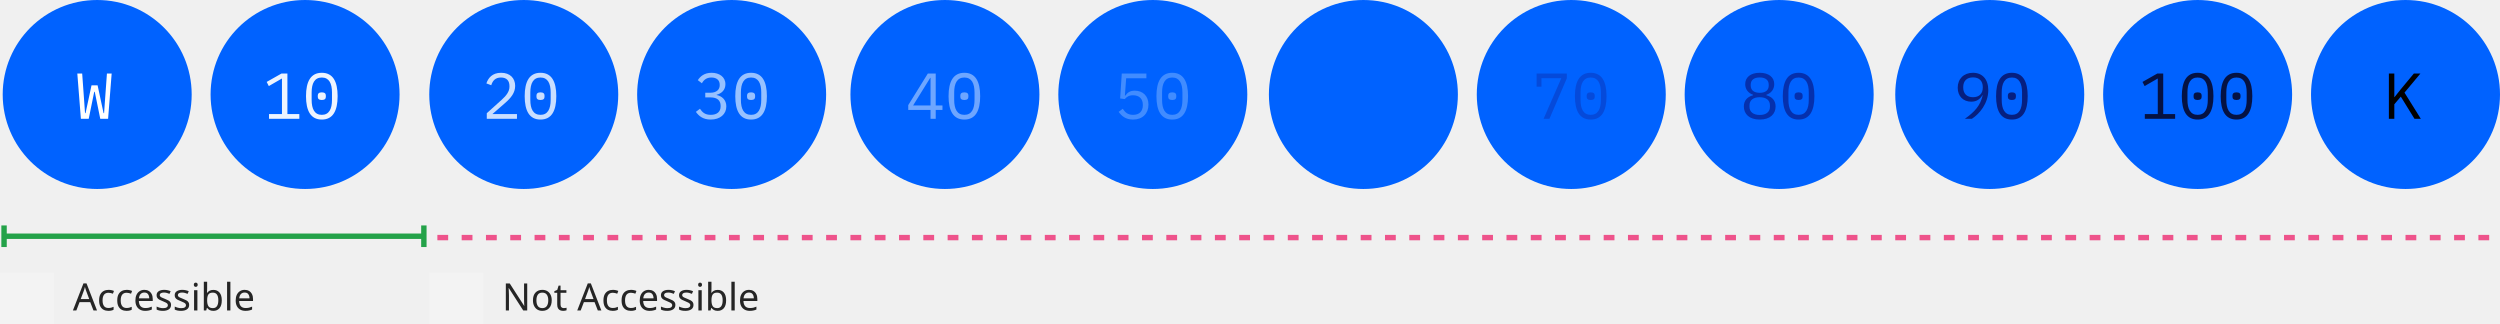
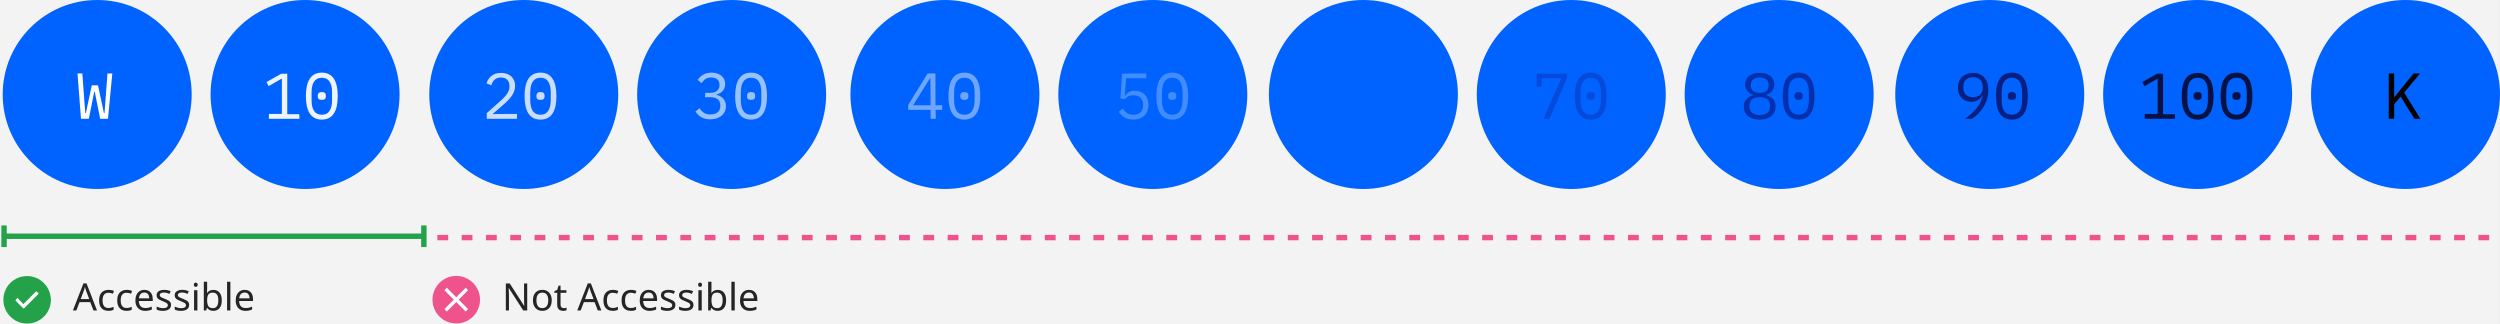
- <svg xmlns="http://www.w3.org/2000/svg" xmlns:xlink="http://www.w3.org/1999/xlink" width="926" height="120" viewBox="0 0 926 120">
-   <defs>
-     <path id="a" d="M8.75 0C3.937 0 0 3.938 0 8.75c0 4.813 3.938 8.75 8.75 8.75 4.813 0 8.75-3.938 8.75-8.75C17.5 3.937 13.562 0 8.75 0z" />
-   </defs>
-   <g fill="#f3f3f3" fill-rule="evenodd">
+ <svg xmlns="http://www.w3.org/2000/svg" version="1.1" id="Layer_1" x="0px" y="0px" viewBox="0 0 926 120" style="enable-background:new 0 0 926 120;" xml:space="preserve">
+   <style type="text/css">
+ 	.st0{fill:#F3F3F3;}
+ 	.st1{fill:#252525;}
+ 	.st2{font-family:'IBMPlexSans';}
+ 	.st3{font-size:14px;}
+ 	.st4{fill:#0062FF;}
+ 	.st5{fill:#FFFFFF;}
+ 	.st6{fill:#EDF4FF;}
+ 	.st7{fill:#C9DEFF;}
+ 	.st8{fill:#97C1FF;}
+ 	.st9{fill:#6EA6FF;}
+ 	.st10{fill:#418CFF;}
+ 	.st11{fill:#054ADA;}
+ 	.st12{fill:#0530AD;}
+ 	.st13{fill:#24A249;}
+ 	.st14{fill:#061F80;}
+ 	.st15{fill:#051243;}
+ 	.st16{fill:#EE538B;}
+ 	.st17{filter:url(#Adobe_OpacityMaskFilter);}
+ 	.st18{mask:url(#b_1_);fill:#FFFFFF;}
+ 	.st19{fill:none;}
+ </style>
+   <rect class="st0" width="925" height="120" />
+   <g>
    <g>
-       <text fill="#252525" font-family="IBMPlexSans, IBM Plex Sans" font-size="14">
-         <tspan x="27" y="115">Accessible</tspan>
-       </text>
-       <text fill="#252525" font-family="IBMPlexSans, IBM Plex Sans" font-size="14">
-         <tspan x="186" y="115">Not Accessible</tspan>
-       </text>
-       <circle cx="505" cy="35" r="35" fill="#0062FF" />
+       <text transform="matrix(1 0 0 1 27 115)" class="st1 st2 st3">Accessible</text>
+       <text transform="matrix(1 0 0 1 186 115)" class="st1 st2 st3">Not Accessible</text>
+       <circle class="st4" cx="505" cy="35" r="35" />
      <g transform="translate(1)">
-         <circle cx="35" cy="35" r="35" fill="#0062FF" />
-         <path fill="#FFF" d="M31.864 44H28.96l-1.32-16.752h1.8l.696 9.6.36 5.064h.192l2.208-10.296h2.256l2.208 10.296h.192l.36-5.064.696-9.6h1.752L39.04 44h-2.904l-2.04-10.008h-.192z" />
+         <circle class="st4" cx="35" cy="35" r="35" />
+         <path class="st5" d="M31.9,44H29l-1.3-16.8h1.8l0.7,9.6l0.4,5.1h0.2l2.2-10.3h2.3l2.2,10.3h0.2l0.4-5.1l0.7-9.6h1.8L39,44h-2.9     l-2-10h-0.2L31.9,44z" />
      </g>
      <g transform="translate(78)">
-         <circle cx="35" cy="35" r="35" fill="#0062FF" />
-         <path fill="#EDF4FF" d="M32.872 44H21.64v-1.752h4.8V29.072l-4.872 2.808-.792-1.536 5.472-3.096h2.208v15h4.416V44zm8.328.288c-4.08 0-5.856-3.192-5.856-8.664 0-5.472 1.776-8.664 5.856-8.664s5.856 3.192 5.856 8.664c0 5.472-1.776 8.664-5.856 8.664zm0-1.752c2.688 0 3.768-2.184 3.768-5.544v-2.736c0-3.36-1.08-5.544-3.768-5.544-2.688 0-3.768 2.184-3.768 5.544v2.736c0 3.36 1.08 5.544 3.768 5.544zm0-5.496c-1.104 0-1.488-.504-1.488-1.152v-.528c0-.648.384-1.152 1.488-1.152s1.488.504 1.488 1.152v.528c0 .648-.384 1.152-1.488 1.152z" />
+         <circle class="st4" cx="35" cy="35" r="35" />
+         <path class="st6" d="M32.9,44H21.6v-1.8h4.8V29.1l-4.9,2.8l-0.8-1.5l5.5-3.1h2.2v15h4.4C32.9,42.2,32.9,44,32.9,44z M41.2,44.3     c-4.1,0-5.9-3.2-5.9-8.7s1.8-8.7,5.9-8.7s5.9,3.2,5.9,8.7S45.3,44.3,41.2,44.3z M41.2,42.5c2.7,0,3.8-2.2,3.8-5.5v-2.7     c0-3.4-1.1-5.5-3.8-5.5s-3.8,2.2-3.8,5.5V37C37.4,40.4,38.5,42.5,41.2,42.5z M41.2,37c-1.1,0-1.5-0.5-1.5-1.2v-0.5     c0-0.6,0.4-1.2,1.5-1.2s1.5,0.5,1.5,1.2v0.5C42.7,36.5,42.3,37,41.2,37z" />
      </g>
      <g transform="translate(159)">
-         <circle cx="35" cy="35" r="35" fill="#0062FF" />
-         <path fill="#C9DEFF" d="M32.488 42.248V44H21.304v-2.064l5.592-5.04c1.632-1.464 2.808-3.024 2.808-4.728v-.288c0-2.016-1.08-3.168-3.144-3.168-2.04 0-3.072 1.128-3.6 2.856l-1.8-.672c.648-1.968 2.16-3.936 5.448-3.936 3.336 0 5.208 2.016 5.208 4.848 0 2.544-1.512 4.416-3.744 6.36l-4.68 4.08h9.096zm8.712 2.04c-4.08 0-5.856-3.192-5.856-8.664 0-5.472 1.776-8.664 5.856-8.664s5.856 3.192 5.856 8.664c0 5.472-1.776 8.664-5.856 8.664zm0-1.752c2.688 0 3.768-2.184 3.768-5.544v-2.736c0-3.36-1.08-5.544-3.768-5.544-2.688 0-3.768 2.184-3.768 5.544v2.736c0 3.36 1.08 5.544 3.768 5.544zm0-5.496c-1.104 0-1.488-.504-1.488-1.152v-.528c0-.648.384-1.152 1.488-1.152s1.488.504 1.488 1.152v.528c0 .648-.384 1.152-1.488 1.152z" />
+         <circle class="st4" cx="35" cy="35" r="35" />
+         <path class="st7" d="M32.5,42.2V44H21.3v-2.1l5.6-5c1.6-1.5,2.8-3,2.8-4.7v-0.3c0-2-1.1-3.2-3.1-3.2c-2,0-3.1,1.1-3.6,2.9     l-1.8-0.7c0.6-2,2.2-3.9,5.4-3.9c3.3,0,5.2,2,5.2,4.8c0,2.5-1.5,4.4-3.7,6.4l-4.7,4.1C23.4,42.2,32.5,42.2,32.5,42.2z M41.2,44.3     c-4.1,0-5.9-3.2-5.9-8.7s1.8-8.7,5.9-8.7s5.9,3.2,5.9,8.7S45.3,44.3,41.2,44.3z M41.2,42.5c2.7,0,3.8-2.2,3.8-5.5v-2.7     c0-3.4-1.1-5.5-3.8-5.5s-3.8,2.2-3.8,5.5V37C37.4,40.4,38.5,42.5,41.2,42.5z M41.2,37c-1.1,0-1.5-0.5-1.5-1.2v-0.5     c0-0.6,0.4-1.2,1.5-1.2s1.5,0.5,1.5,1.2v0.5C42.7,36.5,42.3,37,41.2,37z" />
      </g>
      <g transform="translate(236)">
-         <circle cx="35" cy="35" r="35" fill="#0062FF" />
-         <path fill="#97C1FF" d="M25.232 34.352h1.848c2.328 0 3.504-1.176 3.504-2.784V31.4c0-1.776-1.248-2.688-3.072-2.688-1.776 0-2.832.864-3.528 2.136l-1.512-1.152c.864-1.344 2.352-2.736 5.088-2.736 2.856 0 5.136 1.512 5.136 4.224 0 2.16-1.44 3.456-3.264 3.912v.096c1.848.36 3.6 1.704 3.6 4.224 0 2.88-2.304 4.872-5.784 4.872-2.952 0-4.464-1.416-5.496-2.856l1.512-1.152c.888 1.32 1.872 2.256 3.984 2.256 2.352 0 3.672-1.152 3.672-3.144V39.2c0-1.968-1.248-3.12-3.696-3.12h-1.992v-1.728zM42.2 44.288c-4.08 0-5.856-3.192-5.856-8.664 0-5.472 1.776-8.664 5.856-8.664s5.856 3.192 5.856 8.664c0 5.472-1.776 8.664-5.856 8.664zm0-1.752c2.688 0 3.768-2.184 3.768-5.544v-2.736c0-3.36-1.08-5.544-3.768-5.544-2.688 0-3.768 2.184-3.768 5.544v2.736c0 3.36 1.08 5.544 3.768 5.544zm0-5.496c-1.104 0-1.488-.504-1.488-1.152v-.528c0-.648.384-1.152 1.488-1.152s1.488.504 1.488 1.152v.528c0 .648-.384 1.152-1.488 1.152z" />
+         <circle class="st4" cx="35" cy="35" r="35" />
+         <path class="st8" d="M25.2,34.4h1.8c2.3,0,3.5-1.2,3.5-2.8v-0.2c0-1.8-1.2-2.7-3.1-2.7c-1.8,0-2.8,0.9-3.5,2.1l-1.5-1.2     c0.9-1.3,2.4-2.7,5.1-2.7c2.9,0,5.1,1.5,5.1,4.2c0,2.2-1.4,3.5-3.3,3.9v0.1c1.8,0.4,3.6,1.7,3.6,4.2c0,2.9-2.3,4.9-5.8,4.9     c-3,0-4.5-1.4-5.5-2.9l1.5-1.2c0.9,1.3,1.9,2.3,4,2.3c2.4,0,3.7-1.2,3.7-3.1v-0.2c0-2-1.2-3.1-3.7-3.1h-2     C25.2,36.1,25.2,34.4,25.2,34.4z M42.2,44.3c-4.1,0-5.9-3.2-5.9-8.7s1.8-8.7,5.9-8.7s5.9,3.2,5.9,8.7S46.3,44.3,42.2,44.3z      M42.2,42.5c2.7,0,3.8-2.2,3.8-5.5v-2.7c0-3.4-1.1-5.5-3.8-5.5s-3.8,2.2-3.8,5.5V37C38.4,40.4,39.5,42.5,42.2,42.5z M42.2,37     c-1.1,0-1.5-0.5-1.5-1.2v-0.5c0-0.6,0.4-1.2,1.5-1.2s1.5,0.5,1.5,1.2v0.5C43.7,36.5,43.3,37,42.2,37z" />
      </g>
      <g transform="translate(315)">
-         <circle cx="35" cy="35" r="35" fill="#0062FF" />
-         <path fill="#6EA6FF" d="M31.592 44h-1.92v-3.288h-8.256v-1.776l7.248-11.688h2.928v11.808h2.496v1.656h-2.496V44zm-2.016-15.192l-6.36 10.248h6.456V28.808h-.096zM42.2 44.288c-4.08 0-5.856-3.192-5.856-8.664 0-5.472 1.776-8.664 5.856-8.664s5.856 3.192 5.856 8.664c0 5.472-1.776 8.664-5.856 8.664zm0-1.752c2.688 0 3.768-2.184 3.768-5.544v-2.736c0-3.36-1.08-5.544-3.768-5.544-2.688 0-3.768 2.184-3.768 5.544v2.736c0 3.36 1.08 5.544 3.768 5.544zm0-5.496c-1.104 0-1.488-.504-1.488-1.152v-.528c0-.648.384-1.152 1.488-1.152s1.488.504 1.488 1.152v.528c0 .648-.384 1.152-1.488 1.152z" />
+         <circle class="st4" cx="35" cy="35" r="35" />
+         <path class="st9" d="M31.6,44h-1.9v-3.3h-8.3v-1.8l7.2-11.7h2.9v11.8h2.5v1.7h-2.5C31.6,40.7,31.6,44,31.6,44z M29.6,28.8     l-6.4,10.2h6.5L29.6,28.8C29.7,28.8,29.6,28.8,29.6,28.8z M42.2,44.3c-4.1,0-5.9-3.2-5.9-8.7s1.8-8.7,5.9-8.7s5.9,3.2,5.9,8.7     S46.3,44.3,42.2,44.3z M42.2,42.5c2.7,0,3.8-2.2,3.8-5.5v-2.7c0-3.4-1.1-5.5-3.8-5.5s-3.8,2.2-3.8,5.5V37     C38.4,40.4,39.5,42.5,42.2,42.5z M42.2,37c-1.1,0-1.5-0.5-1.5-1.2v-0.5c0-0.6,0.4-1.2,1.5-1.2s1.5,0.5,1.5,1.2v0.5     C43.7,36.5,43.3,37,42.2,37z" />
      </g>
      <g transform="translate(392)">
-         <circle cx="35" cy="35" r="35" fill="#0062FF" />
-         <path fill="#418CFF" d="M32.624 27.248V29h-7.488l-.48 6.408h.168c.816-1.128 1.728-1.824 3.504-1.824 2.928 0 5.064 1.92 5.064 5.16 0 3.264-2.136 5.544-5.712 5.544-2.832 0-4.296-1.416-5.328-2.856l1.512-1.152c.888 1.32 1.8 2.256 3.864 2.256 2.304 0 3.576-1.344 3.576-3.528v-.192c0-2.208-1.296-3.528-3.624-3.528-1.584 0-2.352.624-3.072 1.416l-1.704-.24.6-9.216h9.12zm9.576 17.04c-4.08 0-5.856-3.192-5.856-8.664 0-5.472 1.776-8.664 5.856-8.664s5.856 3.192 5.856 8.664c0 5.472-1.776 8.664-5.856 8.664zm0-1.752c2.688 0 3.768-2.184 3.768-5.544v-2.736c0-3.36-1.08-5.544-3.768-5.544-2.688 0-3.768 2.184-3.768 5.544v2.736c0 3.36 1.08 5.544 3.768 5.544zm0-5.496c-1.104 0-1.488-.504-1.488-1.152v-.528c0-.648.384-1.152 1.488-1.152s1.488.504 1.488 1.152v.528c0 .648-.384 1.152-1.488 1.152z" />
+         <circle class="st4" cx="35" cy="35" r="35" />
+         <path class="st10" d="M32.6,27.2V29h-7.5l-0.5,6.4h0.2c0.8-1.1,1.7-1.8,3.5-1.8c2.9,0,5.1,1.9,5.1,5.2c0,3.3-2.1,5.5-5.7,5.5     c-2.8,0-4.3-1.4-5.3-2.9l1.5-1.2c0.9,1.3,1.8,2.3,3.9,2.3c2.3,0,3.6-1.3,3.6-3.5v-0.2c0-2.2-1.3-3.5-3.6-3.5     c-1.6,0-2.4,0.6-3.1,1.4l-1.7-0.2l0.6-9.2C23.5,27.2,32.6,27.2,32.6,27.2z M42.2,44.3c-4.1,0-5.9-3.2-5.9-8.7s1.8-8.7,5.9-8.7     s5.9,3.2,5.9,8.7S46.3,44.3,42.2,44.3z M42.2,42.5c2.7,0,3.8-2.2,3.8-5.5v-2.7c0-3.4-1.1-5.5-3.8-5.5s-3.8,2.2-3.8,5.5V37     C38.4,40.4,39.5,42.5,42.2,42.5z M42.2,37c-1.1,0-1.5-0.5-1.5-1.2v-0.5c0-0.6,0.4-1.2,1.5-1.2s1.5,0.5,1.5,1.2v0.5     C43.7,36.5,43.3,37,42.2,37z" />
      </g>
      <g transform="translate(547)">
-         <circle cx="35" cy="35" r="35" fill="#0062FF" />
-         <path fill="#054ADA" d="M26.912 44h-2.16l6.552-15.024H23.96v3.12h-1.8v-4.848h11.184v1.776L26.912 44zm15.288.288c-4.08 0-5.856-3.192-5.856-8.664 0-5.472 1.776-8.664 5.856-8.664s5.856 3.192 5.856 8.664c0 5.472-1.776 8.664-5.856 8.664zm0-1.752c2.688 0 3.768-2.184 3.768-5.544v-2.736c0-3.36-1.08-5.544-3.768-5.544-2.688 0-3.768 2.184-3.768 5.544v2.736c0 3.36 1.08 5.544 3.768 5.544zm0-5.496c-1.104 0-1.488-.504-1.488-1.152v-.528c0-.648.384-1.152 1.488-1.152s1.488.504 1.488 1.152v.528c0 .648-.384 1.152-1.488 1.152z" />
+         <circle class="st4" cx="35" cy="35" r="35" />
+         <path class="st11" d="M26.9,44h-2.2l6.6-15H24v3.1h-1.8v-4.8h11.2V29L26.9,44z M42.2,44.3c-4.1,0-5.9-3.2-5.9-8.7     s1.8-8.7,5.9-8.7s5.9,3.2,5.9,8.7S46.3,44.3,42.2,44.3z M42.2,42.5c2.7,0,3.8-2.2,3.8-5.5v-2.7c0-3.4-1.1-5.5-3.8-5.5     s-3.8,2.2-3.8,5.5V37C38.4,40.4,39.5,42.5,42.2,42.5z M42.2,37c-1.1,0-1.5-0.5-1.5-1.2v-0.5c0-0.6,0.4-1.2,1.5-1.2     s1.5,0.5,1.5,1.2v0.5C43.7,36.5,43.3,37,42.2,37z" />
      </g>
      <g transform="translate(624)">
-         <circle cx="35" cy="35" r="35" fill="#0062FF" />
-         <path fill="#0530AD" d="M27.8 44.288c-3.888 0-5.88-2.088-5.88-4.848 0-2.28 1.368-3.6 3.408-4.152v-.192c-1.776-.6-2.904-2.016-2.904-3.936 0-2.544 1.992-4.2 5.376-4.2 3.384 0 5.376 1.656 5.376 4.2 0 1.92-1.128 3.336-2.904 3.936v.192c2.04.552 3.408 1.872 3.408 4.152 0 2.76-1.992 4.848-5.88 4.848zm0-1.704c2.352 0 3.792-1.128 3.792-3.024v-.528c0-1.92-1.392-3.024-3.792-3.024s-3.792 1.104-3.792 3.024v.528c0 1.896 1.44 3.024 3.792 3.024zm0-8.208c2.16 0 3.336-.984 3.336-2.688v-.336c0-1.704-1.224-2.664-3.336-2.664s-3.336.96-3.336 2.664v.336c0 1.704 1.176 2.688 3.336 2.688zm14.4 9.912c-4.08 0-5.856-3.192-5.856-8.664 0-5.472 1.776-8.664 5.856-8.664s5.856 3.192 5.856 8.664c0 5.472-1.776 8.664-5.856 8.664zm0-1.752c2.688 0 3.768-2.184 3.768-5.544v-2.736c0-3.36-1.08-5.544-3.768-5.544-2.688 0-3.768 2.184-3.768 5.544v2.736c0 3.36 1.08 5.544 3.768 5.544zm0-5.496c-1.104 0-1.488-.504-1.488-1.152v-.528c0-.648.384-1.152 1.488-1.152s1.488.504 1.488 1.152v.528c0 .648-.384 1.152-1.488 1.152z" />
+         <circle class="st4" cx="35" cy="35" r="35" />
+         <path class="st12" d="M27.8,44.3c-3.9,0-5.9-2.1-5.9-4.8c0-2.3,1.4-3.6,3.4-4.2v-0.2c-1.8-0.6-2.9-2-2.9-3.9c0-2.5,2-4.2,5.4-4.2     s5.4,1.7,5.4,4.2c0,1.9-1.1,3.3-2.9,3.9v0.2c2,0.6,3.4,1.9,3.4,4.2C33.7,42.2,31.7,44.3,27.8,44.3z M27.8,42.6     c2.4,0,3.8-1.1,3.8-3V39c0-1.9-1.4-3-3.8-3S24,37.1,24,39v0.5C24,41.5,25.4,42.6,27.8,42.6z M27.8,34.4c2.2,0,3.3-1,3.3-2.7v-0.3     c0-1.7-1.2-2.7-3.3-2.7s-3.3,1-3.3,2.7v0.3C24.5,33.4,25.6,34.4,27.8,34.4z M42.2,44.3c-4.1,0-5.9-3.2-5.9-8.7s1.8-8.7,5.9-8.7     s5.9,3.2,5.9,8.7S46.3,44.3,42.2,44.3z M42.2,42.5c2.7,0,3.8-2.2,3.8-5.5v-2.7c0-3.4-1.1-5.5-3.8-5.5s-3.8,2.2-3.8,5.5V37     C38.4,40.4,39.5,42.5,42.2,42.5z M42.2,37c-1.1,0-1.5-0.5-1.5-1.2v-0.5c0-0.6,0.4-1.2,1.5-1.2s1.5,0.5,1.5,1.2v0.5     C43.7,36.5,43.3,37,42.2,37z" />
      </g>
-       <path fill="#24A249" fill-rule="nonzero" d="M2.5 86.5H156v-3h2v8h-2v-3H2.5v3h-2v-8h2v3z" />
+       <path class="st13" d="M2.5,86.5H156v-3h2v8h-2v-3H2.5v3h-2v-8h2V86.5z" />
      <g transform="translate(702)">
-         <circle cx="35" cy="35" r="35" fill="#0062FF" />
-         <path fill="#061F80" d="M34.464 33.392c0 4.968-3.336 8.856-6.072 10.608H25.8c3.648-2.616 5.664-4.8 6.6-8.688l-.12-.048c-.816 1.368-2.04 2.4-4.128 2.4-2.928 0-5.016-1.992-5.016-5.16 0-3.288 2.232-5.544 5.64-5.544 3.528 0 5.688 2.448 5.688 6.432zM28.8 36.008c2.28 0 3.624-1.32 3.624-3.576v-.192c0-2.256-1.344-3.576-3.624-3.576-2.28 0-3.624 1.32-3.624 3.576v.192c0 2.256 1.344 3.576 3.624 3.576zm14.4 8.28c-4.08 0-5.856-3.192-5.856-8.664 0-5.472 1.776-8.664 5.856-8.664s5.856 3.192 5.856 8.664c0 5.472-1.776 8.664-5.856 8.664zm0-1.752c2.688 0 3.768-2.184 3.768-5.544v-2.736c0-3.36-1.08-5.544-3.768-5.544-2.688 0-3.768 2.184-3.768 5.544v2.736c0 3.36 1.08 5.544 3.768 5.544zm0-5.496c-1.104 0-1.488-.504-1.488-1.152v-.528c0-.648.384-1.152 1.488-1.152s1.488.504 1.488 1.152v.528c0 .648-.384 1.152-1.488 1.152z" />
+         <circle class="st4" cx="35" cy="35" r="35" />
+         <path class="st14" d="M34.5,33.4c0,5-3.3,8.9-6.1,10.6h-2.6c3.6-2.6,5.7-4.8,6.6-8.7l-0.1,0c-0.8,1.4-2,2.4-4.1,2.4     c-2.9,0-5-2-5-5.2c0-3.3,2.2-5.5,5.6-5.5C32.3,27,34.5,29.4,34.5,33.4z M28.8,36c2.3,0,3.6-1.3,3.6-3.6v-0.2     c0-2.3-1.3-3.6-3.6-3.6s-3.6,1.3-3.6,3.6v0.2C25.2,34.7,26.5,36,28.8,36z M43.2,44.3c-4.1,0-5.9-3.2-5.9-8.7s1.8-8.7,5.9-8.7     s5.9,3.2,5.9,8.7S47.3,44.3,43.2,44.3z M43.2,42.5c2.7,0,3.8-2.2,3.8-5.5v-2.7c0-3.4-1.1-5.5-3.8-5.5s-3.8,2.2-3.8,5.5V37     C39.4,40.4,40.5,42.5,43.2,42.5z M43.2,37c-1.1,0-1.5-0.5-1.5-1.2v-0.5c0-0.6,0.4-1.2,1.5-1.2s1.5,0.5,1.5,1.2v0.5     C44.7,36.5,44.3,37,43.2,37z" />
      </g>
      <g transform="translate(779)">
-         <circle cx="35" cy="35" r="35" fill="#0062FF" />
-         <path fill="#051243" d="M26.672 44H15.44v-1.752h4.8V29.072l-4.872 2.808-.792-1.536 5.472-3.096h2.208v15h4.416V44zm8.328.288c-4.08 0-5.856-3.192-5.856-8.664 0-5.472 1.776-8.664 5.856-8.664s5.856 3.192 5.856 8.664c0 5.472-1.776 8.664-5.856 8.664zm0-1.752c2.688 0 3.768-2.184 3.768-5.544v-2.736c0-3.36-1.08-5.544-3.768-5.544-2.688 0-3.768 2.184-3.768 5.544v2.736c0 3.36 1.08 5.544 3.768 5.544zm0-5.496c-1.104 0-1.488-.504-1.488-1.152v-.528c0-.648.384-1.152 1.488-1.152s1.488.504 1.488 1.152v.528c0 .648-.384 1.152-1.488 1.152zm14.4 7.248c-4.08 0-5.856-3.192-5.856-8.664 0-5.472 1.776-8.664 5.856-8.664s5.856 3.192 5.856 8.664c0 5.472-1.776 8.664-5.856 8.664zm0-1.752c2.688 0 3.768-2.184 3.768-5.544v-2.736c0-3.36-1.08-5.544-3.768-5.544-2.688 0-3.768 2.184-3.768 5.544v2.736c0 3.36 1.08 5.544 3.768 5.544zm0-5.496c-1.104 0-1.488-.504-1.488-1.152v-.528c0-.648.384-1.152 1.488-1.152s1.488.504 1.488 1.152v.528c0 .648-.384 1.152-1.488 1.152z" />
+         <circle class="st4" cx="35" cy="35" r="35" />
+         <path class="st15" d="M26.7,44H15.4v-1.8h4.8V29.1l-4.9,2.8l-0.8-1.5l5.5-3.1h2.2v15h4.4V44z M35,44.3c-4.1,0-5.9-3.2-5.9-8.7     S30.9,27,35,27s5.9,3.2,5.9,8.7S39.1,44.3,35,44.3z M35,42.5c2.7,0,3.8-2.2,3.8-5.5v-2.7c0-3.4-1.1-5.5-3.8-5.5s-3.8,2.2-3.8,5.5     V37C31.2,40.4,32.3,42.5,35,42.5z M35,37c-1.1,0-1.5-0.5-1.5-1.2v-0.5c0-0.6,0.4-1.2,1.5-1.2s1.5,0.5,1.5,1.2v0.5     C36.5,36.5,36.1,37,35,37z M49.4,44.3c-4.1,0-5.9-3.2-5.9-8.7s1.8-8.7,5.9-8.7s5.9,3.2,5.9,8.7S53.5,44.3,49.4,44.3z M49.4,42.5     c2.7,0,3.8-2.2,3.8-5.5v-2.7c0-3.4-1.1-5.5-3.8-5.5s-3.8,2.2-3.8,5.5V37C45.6,40.4,46.7,42.5,49.4,42.5z M49.4,37     c-1.1,0-1.5-0.5-1.5-1.2v-0.5c0-0.6,0.4-1.2,1.5-1.2s1.5,0.5,1.5,1.2v0.5C50.9,36.5,50.5,37,49.4,37z" />
      </g>
      <g transform="translate(856)">
-         <circle cx="35" cy="35" r="35" fill="#0062FF" />
-         <path fill="#000" d="M38.32 44l-5.064-8.208-2.4 2.832V44H28.84V27.248h2.016v8.736h.072l2.208-2.784 4.944-5.952h2.424l-5.88 7.056L40.672 44z" />
+         <circle class="st4" cx="35" cy="35" r="35" />
+         <path d="M38.3,44l-5.1-8.2l-2.4,2.8V44h-2V27.2h2V36h0.1l2.2-2.8l4.9-6h2.4l-5.9,7.1l6,9.7H38.3z" />
      </g>
-       <path fill="#EE538B" fill-rule="nonzero" d="M162 89v-2h4v2h-4zm9 0v-2h4v2h-4zm9 0v-2h4v2h-4zm9 0v-2h4v2h-4zm9 0v-2h4v2h-4zm9 0v-2h4v2h-4zm9 0v-2h4v2h-4zm9 0v-2h4v2h-4zm9 0v-2h4v2h-4zm9 0v-2h4v2h-4zm9 0v-2h4v2h-4zm9 0v-2h4v2h-4zm9 0v-2h4v2h-4zm9 0v-2h4v2h-4zm9 0v-2h4v2h-4zm9 0v-2h4v2h-4zm9 0v-2h4v2h-4zm9 0v-2h4v2h-4zm9 0v-2h4v2h-4zm9 0v-2h4v2h-4zm9 0v-2h4v2h-4zm9 0v-2h4v2h-4zm9 0v-2h4v2h-4zm9 0v-2h4v2h-4zm9 0v-2h4v2h-4zm9 0v-2h4v2h-4zm9 0v-2h4v2h-4zm9 0v-2h4v2h-4zm9 0v-2h4v2h-4zm9 0v-2h4v2h-4zm9 0v-2h4v2h-4zm9 0v-2h4v2h-4zm9 0v-2h4v2h-4zm9 0v-2h4v2h-4zm9 0v-2h4v2h-4zm9 0v-2h4v2h-4zm9 0v-2h4v2h-4zm9 0v-2h4v2h-4zm9 0v-2h4v2h-4zm9 0v-2h4v2h-4zm9 0v-2h4v2h-4zm9 0v-2h4v2h-4zm9 0v-2h4v2h-4zm9 0v-2h4v2h-4zm9 0v-2h4v2h-4zm9 0v-2h4v2h-4zm9 0v-2h4v2h-4zm9 0v-2h4v2h-4zm9 0v-2h4v2h-4zm9 0v-2h4v2h-4zm9 0v-2h4v2h-4zm9 0v-2h4v2h-4zm9 0v-2h4v2h-4zm9 0v-2h4v2h-4zm9 0v-2h4v2h-4zm9 0v-2h4v2h-4zm9 0v-2h4v2h-4zm9 0v-2h4v2h-4zm9 0v-2h4v2h-4zm9 0v-2h4v2h-4zm9 0v-2h4v2h-4zm9 0v-2h4v2h-4zm9 0v-2h4v2h-4zm9 0v-2h4v2h-4zm9 0v-2h4v2h-4zm9 0v-2h4v2h-4zm9 0v-2h4v2h-4zm9 0v-2h4v2h-4zm9 0v-2h4v2h-4zm9 0v-2h4v2h-4zm9 0v-2h4v2h-4zm9 0v-2h4v2h-4zm9 0v-2h4v2h-4zm9 0v-2h4v2h-4zm9 0v-2h4v2h-4zm9 0v-2h4v2h-4zm9 0v-2h4v2h-4zm9 0v-2h4v2h-4zm9 0v-2h4v2h-4zm9 0v-2h4v2h-4zm9 0v-2h4v2h-4zm9 0v-2h4v2h-4zm9 0v-2h4v2h-4zm9 0v-2h4v2h-4zm9 0v-2h4v2h-4z" />
+       <path class="st16" d="M162,89v-2h4v2H162z M171,89v-2h4v2H171z M180,89v-2h4v2H180z M189,89v-2h4v2H189z M198,89v-2h4v2H198z     M207,89v-2h4v2H207z M216,89v-2h4v2H216z M225,89v-2h4v2H225z M234,89v-2h4v2H234z M243,89v-2h4v2H243z M252,89v-2h4v2H252z     M261,89v-2h4v2H261z M270,89v-2h4v2H270z M279,89v-2h4v2H279z M288,89v-2h4v2H288z M297,89v-2h4v2H297z M306,89v-2h4v2H306z     M315,89v-2h4v2H315z M324,89v-2h4v2H324z M333,89v-2h4v2H333z M342,89v-2h4v2H342z M351,89v-2h4v2H351z M360,89v-2h4v2H360z     M369,89v-2h4v2H369z M378,89v-2h4v2H378z M387,89v-2h4v2H387z M396,89v-2h4v2H396z M405,89v-2h4v2H405z M414,89v-2h4v2H414z     M423,89v-2h4v2H423z M432,89v-2h4v2H432z M441,89v-2h4v2H441z M450,89v-2h4v2H450z M459,89v-2h4v2H459z M468,89v-2h4v2H468z     M477,89v-2h4v2H477z M486,89v-2h4v2H486z M495,89v-2h4v2H495z M504,89v-2h4v2H504z M513,89v-2h4v2H513z M522,89v-2h4v2H522z     M531,89v-2h4v2H531z M540,89v-2h4v2H540z M549,89v-2h4v2H549z M558,89v-2h4v2H558z M567,89v-2h4v2H567z M576,89v-2h4v2H576z     M585,89v-2h4v2H585z M594,89v-2h4v2H594z M603,89v-2h4v2H603z M612,89v-2h4v2H612z M621,89v-2h4v2H621z M630,89v-2h4v2H630z     M639,89v-2h4v2H639z M648,89v-2h4v2H648z M657,89v-2h4v2H657z M666,89v-2h4v2H666z M675,89v-2h4v2H675z M684,89v-2h4v2H684z     M693,89v-2h4v2H693z M702,89v-2h4v2H702z M711,89v-2h4v2H711z M720,89v-2h4v2H720z M729,89v-2h4v2H729z M738,89v-2h4v2H738z     M747,89v-2h4v2H747z M756,89v-2h4v2H756z M765,89v-2h4v2H765z M774,89v-2h4v2H774z M783,89v-2h4v2H783z M792,89v-2h4v2H792z     M801,89v-2h4v2H801z M810,89v-2h4v2H810z M819,89v-2h4v2H819z M828,89v-2h4v2H828z M837,89v-2h4v2H837z M846,89v-2h4v2H846z     M855,89v-2h4v2H855z M864,89v-2h4v2H864z M873,89v-2h4v2H873z M882,89v-2h4v2H882z M891,89v-2h4v2H891z M900,89v-2h4v2H900z     M909,89v-2h4v2H909z M918,89v-2h4v2H918z" />
    </g>
    <g transform="translate(1.25 102.25)">
-       <mask id="b" fill="#fff">
-         <use xlink:href="#a" />
+       <g>
+         <path id="a_1_" class="st13" d="M8.8,0C3.9,0,0,3.9,0,8.8c0,4.8,3.9,8.8,8.8,8.8c4.8,0,8.8-3.9,8.8-8.8C17.5,3.9,13.6,0,8.8,0z" />
+       </g>
+       <defs>
+         <filter id="Adobe_OpacityMaskFilter" filterUnits="userSpaceOnUse" x="4.4" y="5.6" width="8.8" height="6.5">
+           <feColorMatrix type="matrix" values="1 0 0 0 0  0 1 0 0 0  0 0 1 0 0  0 0 0 1 0" />
+         </filter>
+       </defs>
+       <mask maskUnits="userSpaceOnUse" x="4.4" y="5.6" width="8.8" height="6.5" id="b_1_">
+         <g class="st17">
+           <path id="a_2_" class="st5" d="M8.8,0C3.9,0,0,3.9,0,8.8c0,4.8,3.9,8.8,8.8,8.8c4.8,0,8.8-3.9,8.8-8.8C17.5,3.9,13.6,0,8.8,0z" />
+         </g>
      </mask>
-       <use fill="#24A249" fill-rule="nonzero" xlink:href="#a" />
-       <path fill="#FFF" d="M13.125 6.5l-.875-.875-4.75 4.75-2.25-2.25L4.375 9 7.5 12.125z" mask="url(#b)" />
+       <path class="st18" d="M13.1,6.5l-0.9-0.9l-4.8,4.8L5.2,8.1L4.4,9l3.1,3.1L13.1,6.5z" />
    </g>
-     <path d="M0 101h20v20H0z" />
+     <path class="st19" d="M0,101h20v20H0V101z" />
    <g>
-       <path fill="#EE538B" fill-rule="nonzero" d="M169 102.25a8.75 8.75 0 1 0 0 17.5 8.75 8.75 0 0 0 0-17.5z" />
-       <path fill="#FFF" fill-rule="nonzero" d="M173.375 107.506l-.881-.881-3.494 3.494-3.494-3.494-.881.881 3.494 3.494-3.494 3.494.881.881 3.494-3.494 3.494 3.494.881-.881-3.494-3.494z" />
-       <path d="M159 101h20v20h-20z" />
+       <path class="st16" d="M169,102.2c-4.8,0-8.8,3.9-8.8,8.8s3.9,8.8,8.8,8.8s8.8-3.9,8.8-8.8S173.8,102.2,169,102.2z" />
+       <path class="st5" d="M173.4,107.5l-0.9-0.9l-3.5,3.5l-3.5-3.5l-0.9,0.9l3.5,3.5l-3.5,3.5l0.9,0.9l3.5-3.5l3.5,3.5l0.9-0.9    l-3.5-3.5L173.4,107.5z" />
+       <path class="st19" d="M159,101h20v20h-20V101z" />
    </g>
  </g>
</svg>
